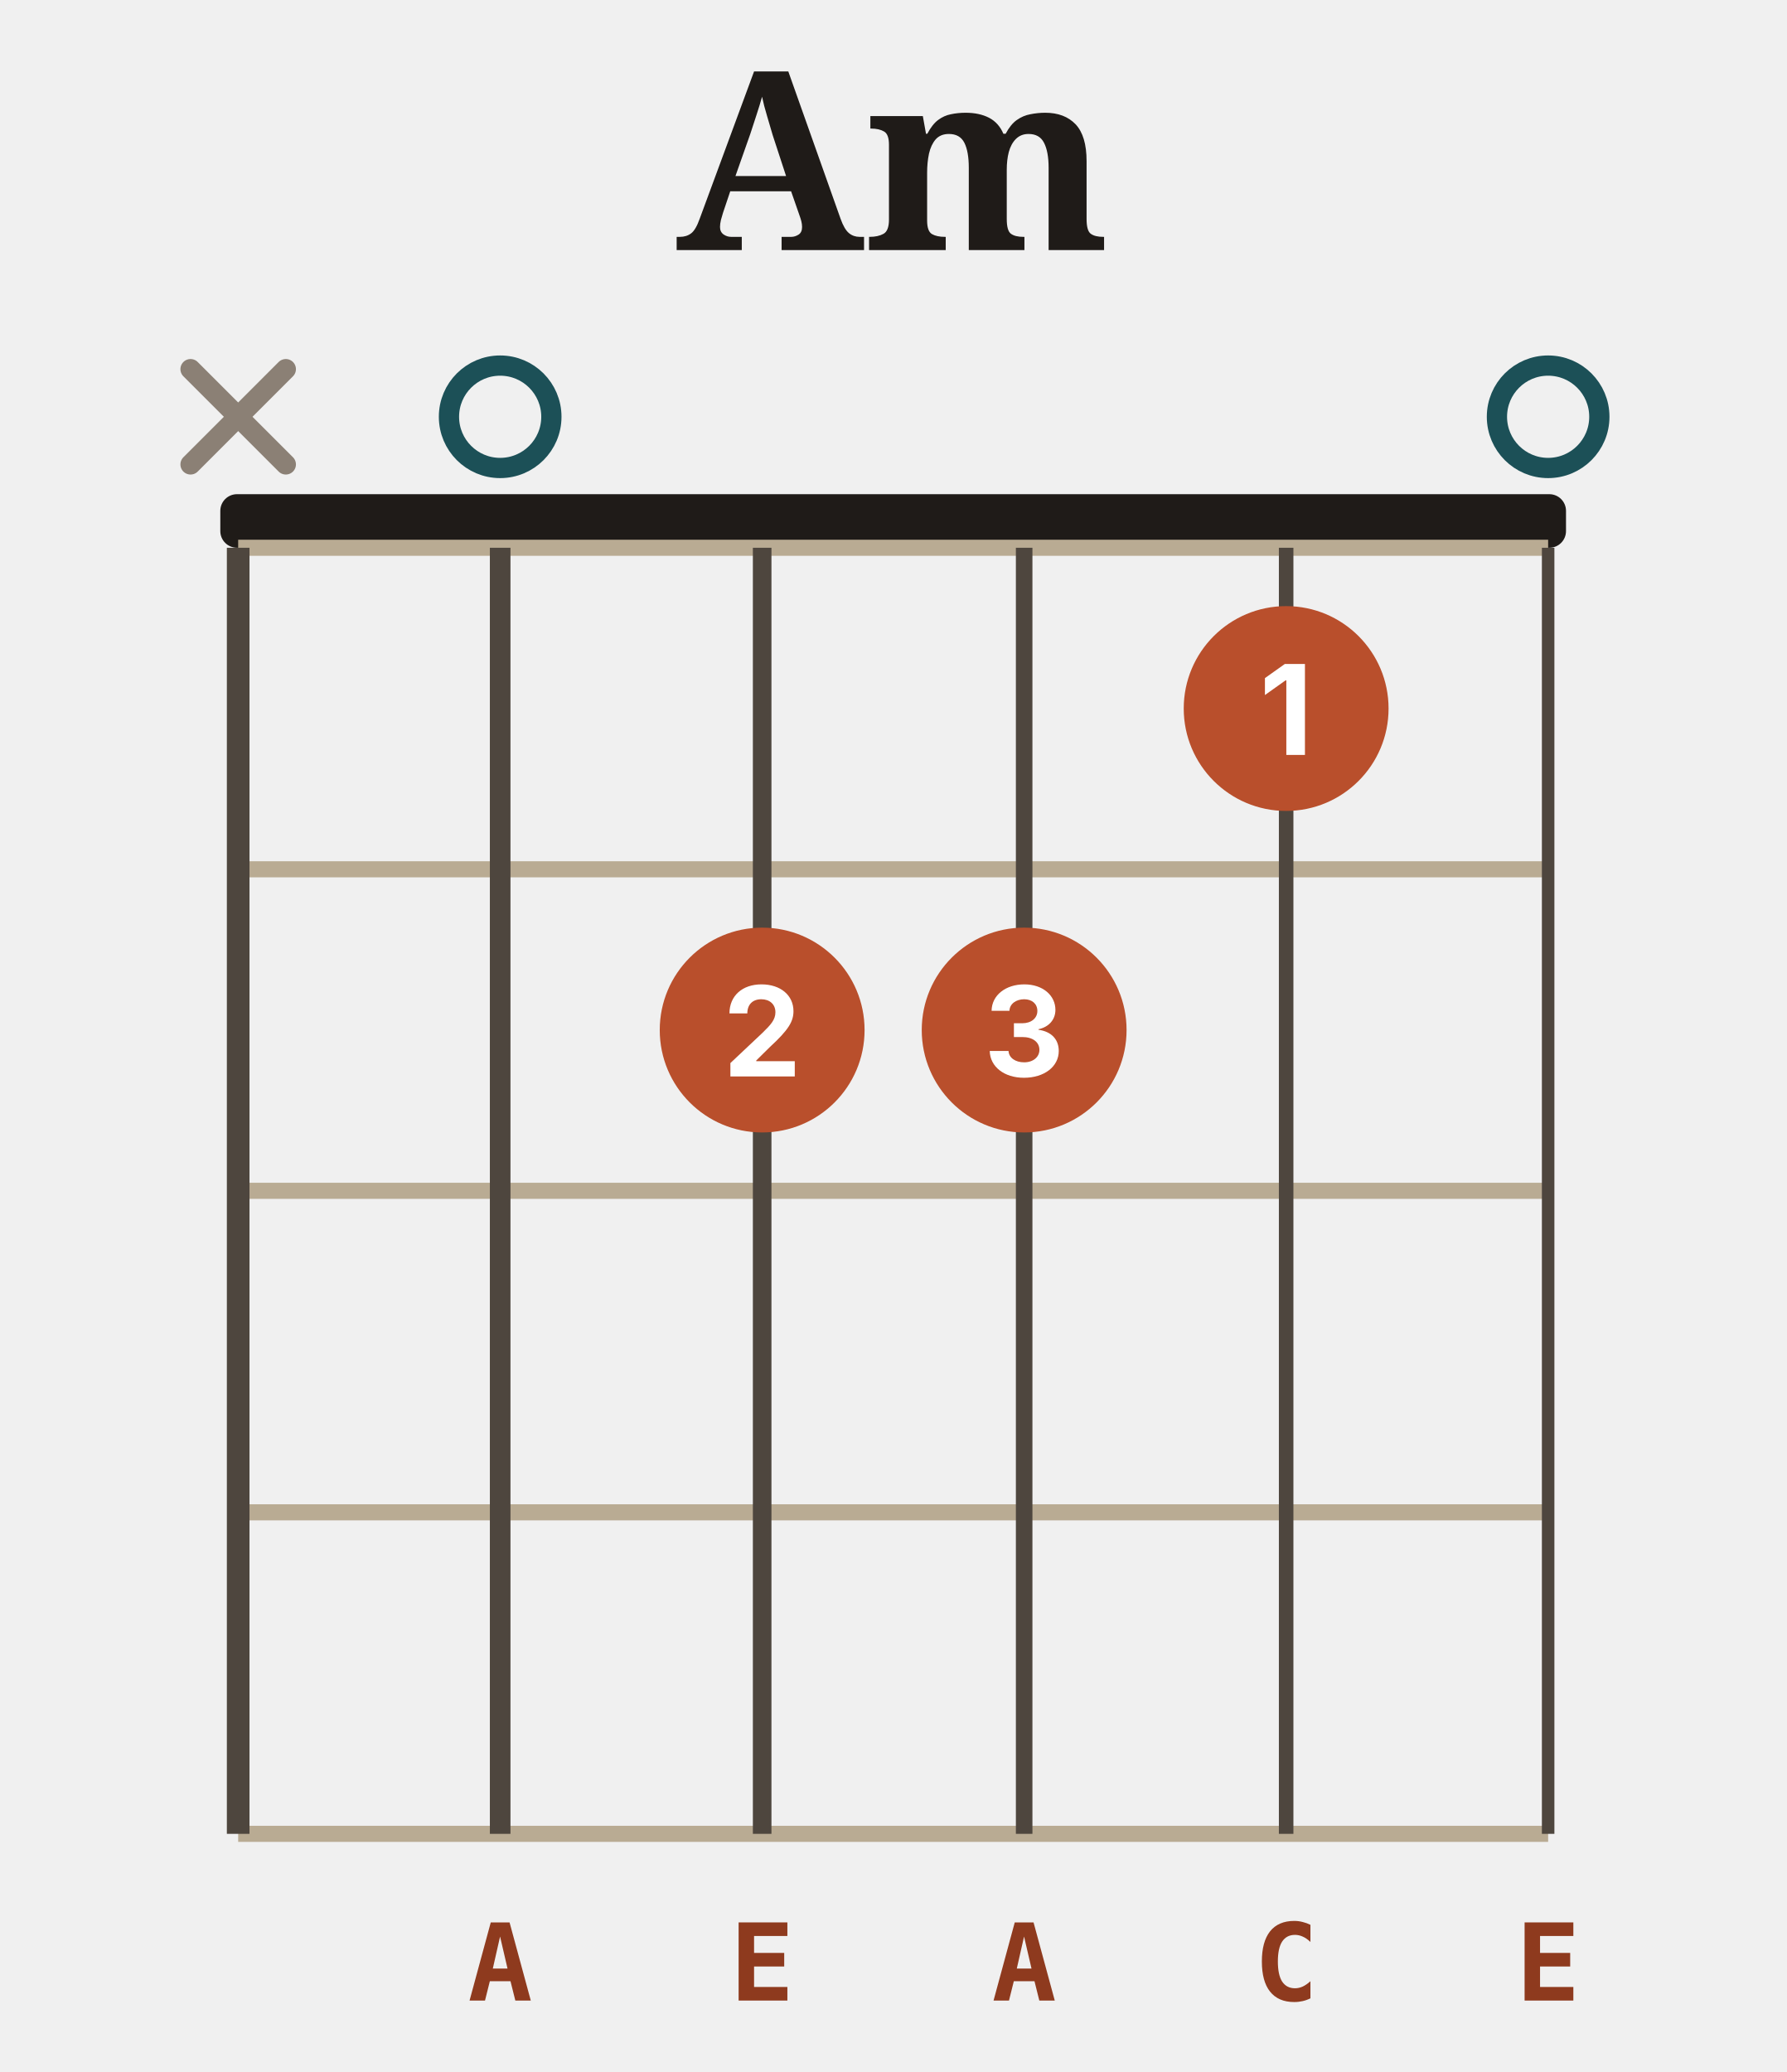
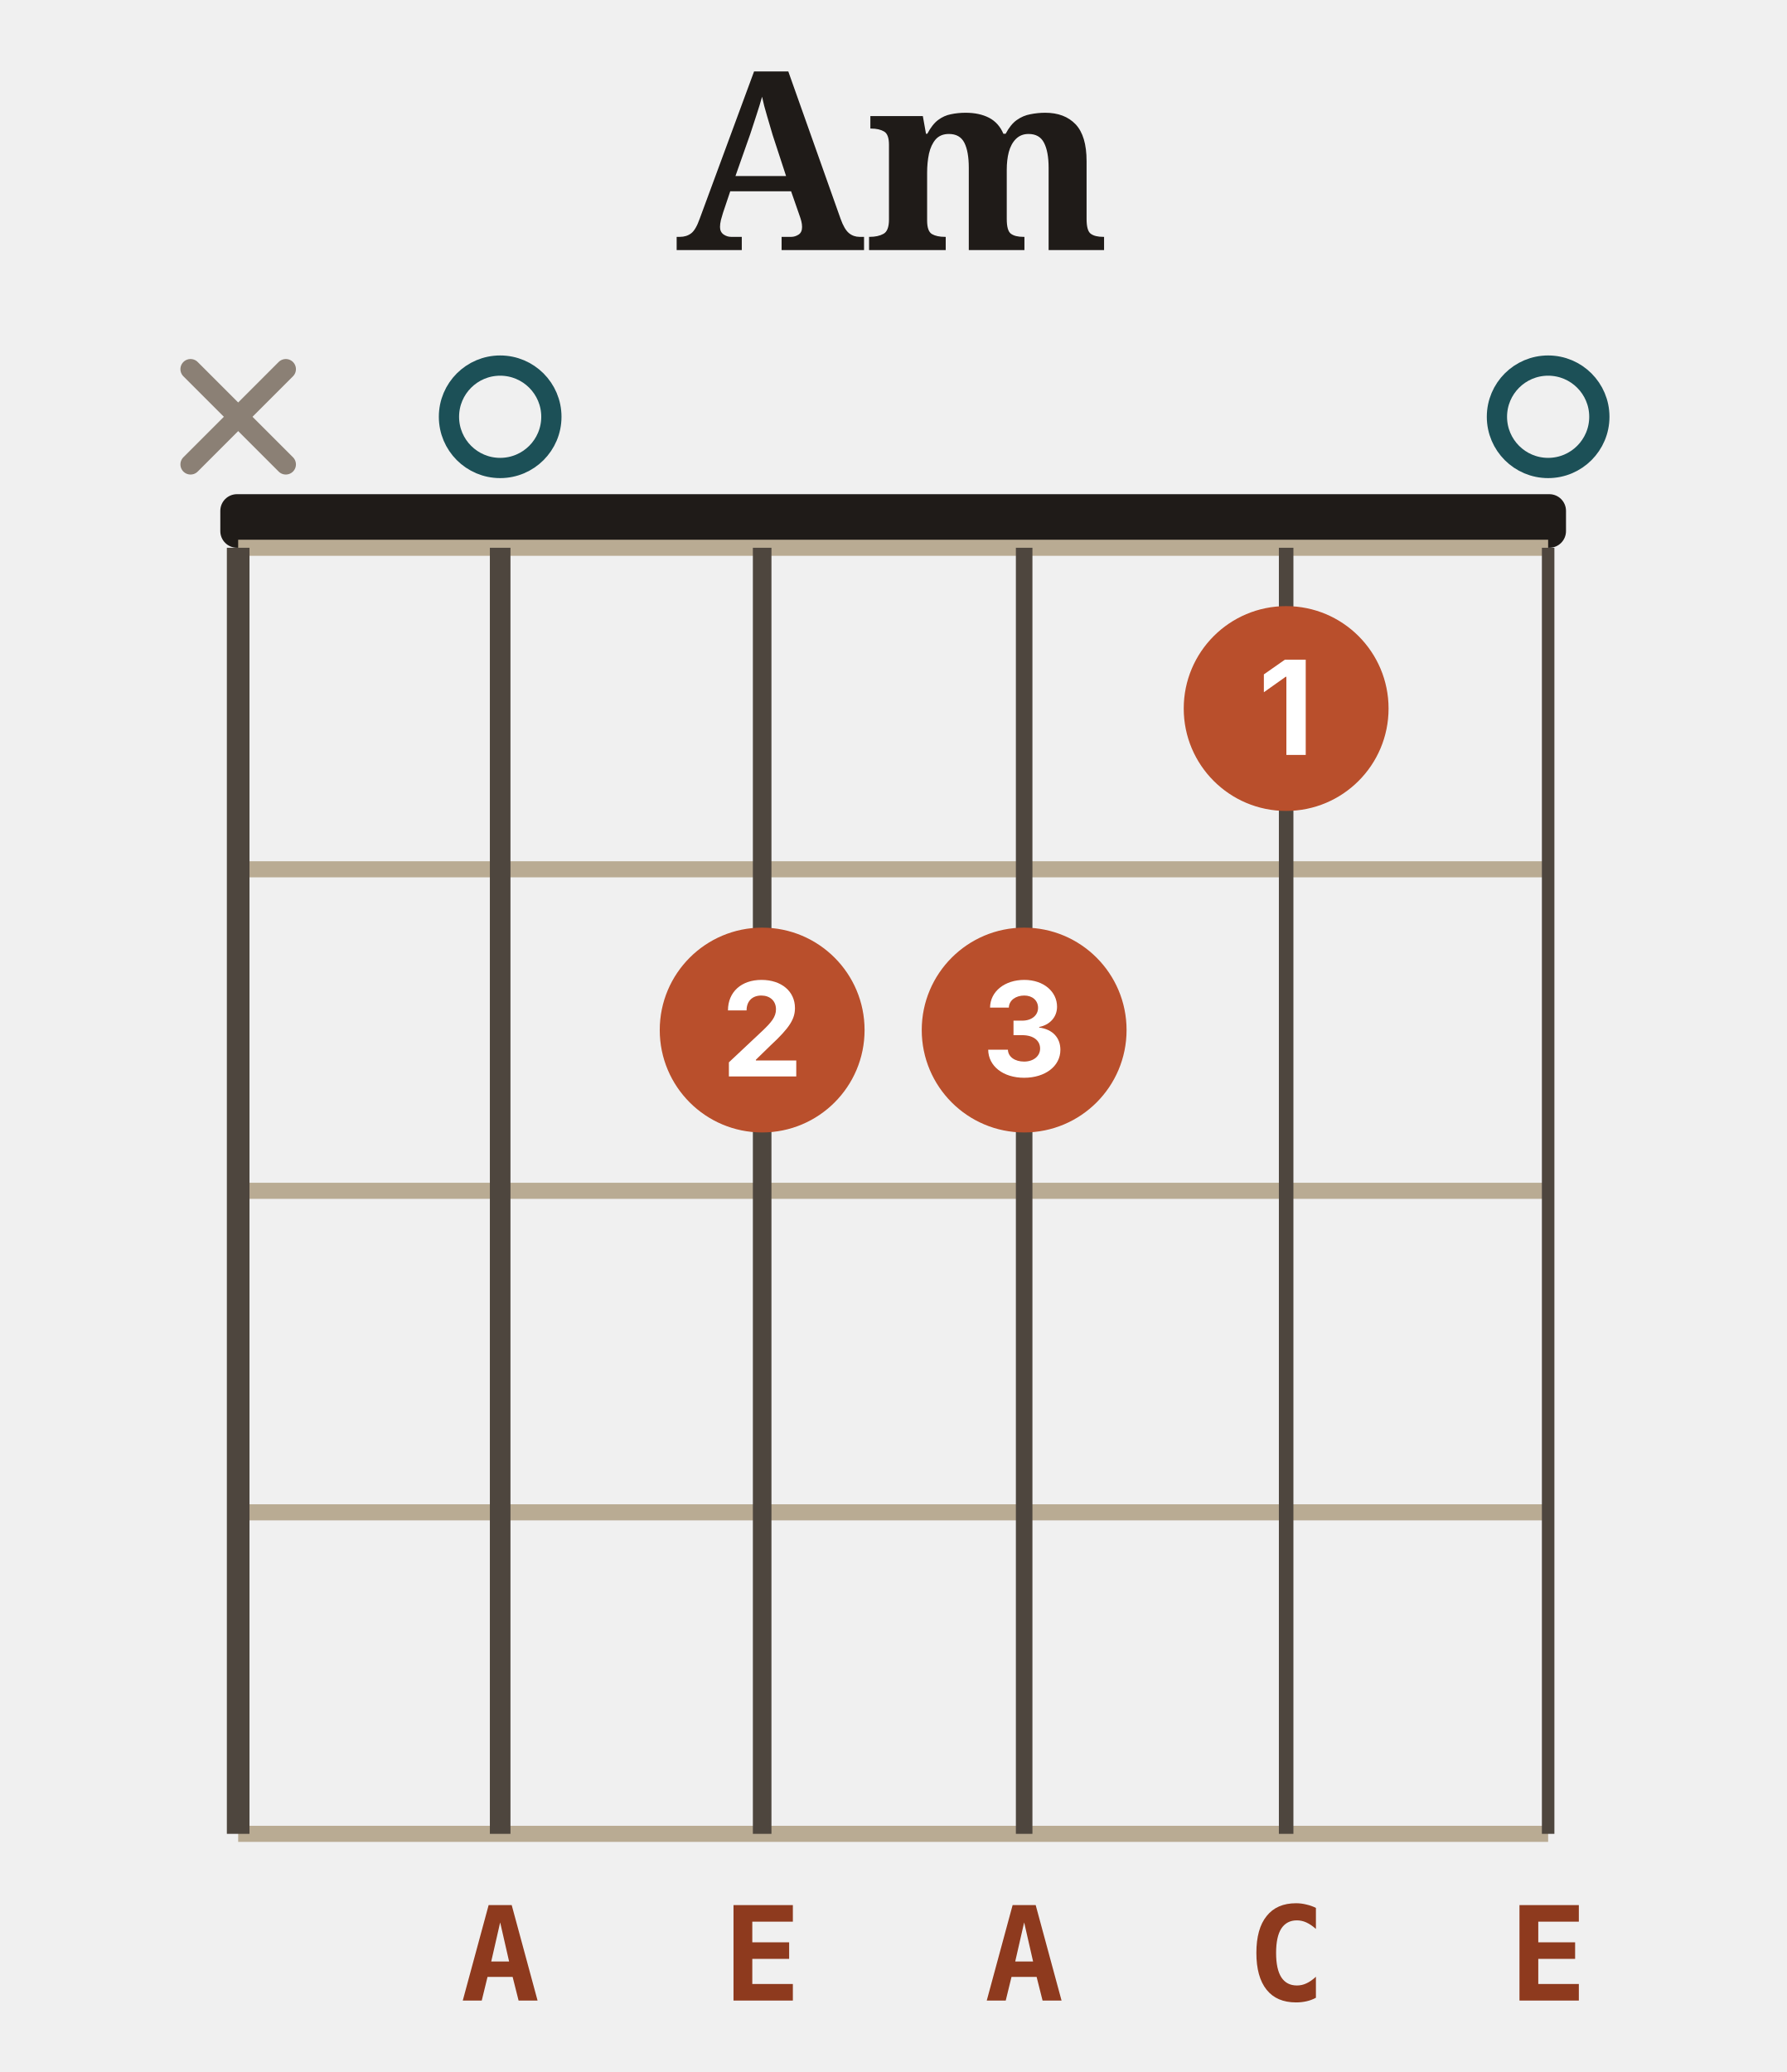
<svg xmlns="http://www.w3.org/2000/svg" width="150" height="174" viewBox="0 0 150 174" font-family="Inter, 'DejaVu Sans', sans-serif">
  <text x="75.0" y="21" text-anchor="middle" font-family="'EB Garamond', Georgia, serif" font-size="21" font-weight="700" fill="#1F1B18">Am</text>
  <g stroke="#8B8075" stroke-width="1.7" stroke-linecap="round">
    <line x1="16.0" y1="31.0" x2="24.0" y2="39.0" />
    <line x1="16.0" y1="39.0" x2="24.0" y2="31.0" />
  </g>
  <circle cx="42.0" cy="35.0" r="4.3" fill="none" stroke="#1C5057" stroke-width="1.7" />
  <circle cx="130.0" cy="35.0" r="4.3" fill="none" stroke="#1C5057" stroke-width="1.7" />
  <rect x="18.5" y="41.5" width="113.0" height="4.5" rx="1.4" fill="#1F1B18" />
  <line x1="20.0" y1="46.0" x2="130.0" y2="46.0" stroke="#B9AB93" stroke-width="1.35" />
  <line x1="20.0" y1="73.0" x2="130.0" y2="73.0" stroke="#B9AB93" stroke-width="1.35" />
  <line x1="20.0" y1="100.0" x2="130.0" y2="100.0" stroke="#B9AB93" stroke-width="1.35" />
  <line x1="20.0" y1="127.0" x2="130.0" y2="127.0" stroke="#B9AB93" stroke-width="1.35" />
  <line x1="20.0" y1="154.0" x2="130.0" y2="154.0" stroke="#B9AB93" stroke-width="1.35" />
  <line x1="20.0" y1="46.0" x2="20.0" y2="154.0" stroke="#4E463E" stroke-width="1.90" />
  <line x1="42.0" y1="46.0" x2="42.0" y2="154.0" stroke="#4E463E" stroke-width="1.73" />
  <line x1="64.0" y1="46.0" x2="64.0" y2="154.0" stroke="#4E463E" stroke-width="1.56" />
  <line x1="86.0" y1="46.0" x2="86.0" y2="154.0" stroke="#4E463E" stroke-width="1.39" />
  <line x1="108.0" y1="46.0" x2="108.0" y2="154.0" stroke="#4E463E" stroke-width="1.22" />
  <line x1="130.0" y1="46.0" x2="130.0" y2="154.0" stroke="#4E463E" stroke-width="1.05" />
  <circle cx="64.0" cy="86.5" r="8.6" fill="#B94F2C" />
-   <text x="64.0" y="90.4" text-anchor="middle" font-size="10.5" font-weight="700" fill="#fff">2</text>
+   <text x="64.0" y="90.4" text-anchor="middle" font-size="11" font-weight="700" fill="#fff">2</text>
  <circle cx="86.0" cy="86.5" r="8.6" fill="#B94F2C" />
-   <text x="86.0" y="90.4" text-anchor="middle" font-size="10.5" font-weight="700" fill="#fff">3</text>
+   <text x="86.0" y="90.4" text-anchor="middle" font-size="11" font-weight="700" fill="#fff">3</text>
  <circle cx="108.0" cy="59.5" r="8.6" fill="#B94F2C" />
-   <text x="108.0" y="63.4" text-anchor="middle" font-size="10.5" font-weight="700" fill="#fff">1</text>
-   <text x="20.0" y="168.0" text-anchor="middle" font-family="'JetBrains Mono', monospace" font-size="9" font-weight="700" fill="#8B8075" />
-   <text x="42.0" y="168.0" text-anchor="middle" font-family="'JetBrains Mono', monospace" font-size="9" font-weight="700" fill="#8E3A1E">A</text>
-   <text x="64.0" y="168.0" text-anchor="middle" font-family="'JetBrains Mono', monospace" font-size="9" font-weight="700" fill="#8E3A1E">E</text>
-   <text x="86.0" y="168.0" text-anchor="middle" font-family="'JetBrains Mono', monospace" font-size="9" font-weight="700" fill="#8E3A1E">A</text>
-   <text x="108.0" y="168.0" text-anchor="middle" font-family="'JetBrains Mono', monospace" font-size="9" font-weight="700" fill="#8E3A1E">C</text>
-   <text x="130.0" y="168.0" text-anchor="middle" font-family="'JetBrains Mono', monospace" font-size="9" font-weight="700" fill="#8E3A1E">E</text>
+   <text x="108.0" y="63.4" text-anchor="middle" font-size="11" font-weight="700" fill="#fff">1</text>
+   <text x="20.0" y="168.0" text-anchor="middle" font-family="'JetBrains Mono', monospace" font-size="11" font-weight="700" fill="#8B8075" />
+   <text x="42.0" y="168.0" text-anchor="middle" font-family="'JetBrains Mono', monospace" font-size="11" font-weight="700" fill="#8E3A1E">A</text>
+   <text x="64.0" y="168.0" text-anchor="middle" font-family="'JetBrains Mono', monospace" font-size="11" font-weight="700" fill="#8E3A1E">E</text>
+   <text x="86.0" y="168.0" text-anchor="middle" font-family="'JetBrains Mono', monospace" font-size="11" font-weight="700" fill="#8E3A1E">A</text>
+   <text x="108.0" y="168.0" text-anchor="middle" font-family="'JetBrains Mono', monospace" font-size="11" font-weight="700" fill="#8E3A1E">C</text>
+   <text x="130.0" y="168.0" text-anchor="middle" font-family="'JetBrains Mono', monospace" font-size="11" font-weight="700" fill="#8E3A1E">E</text>
</svg>
